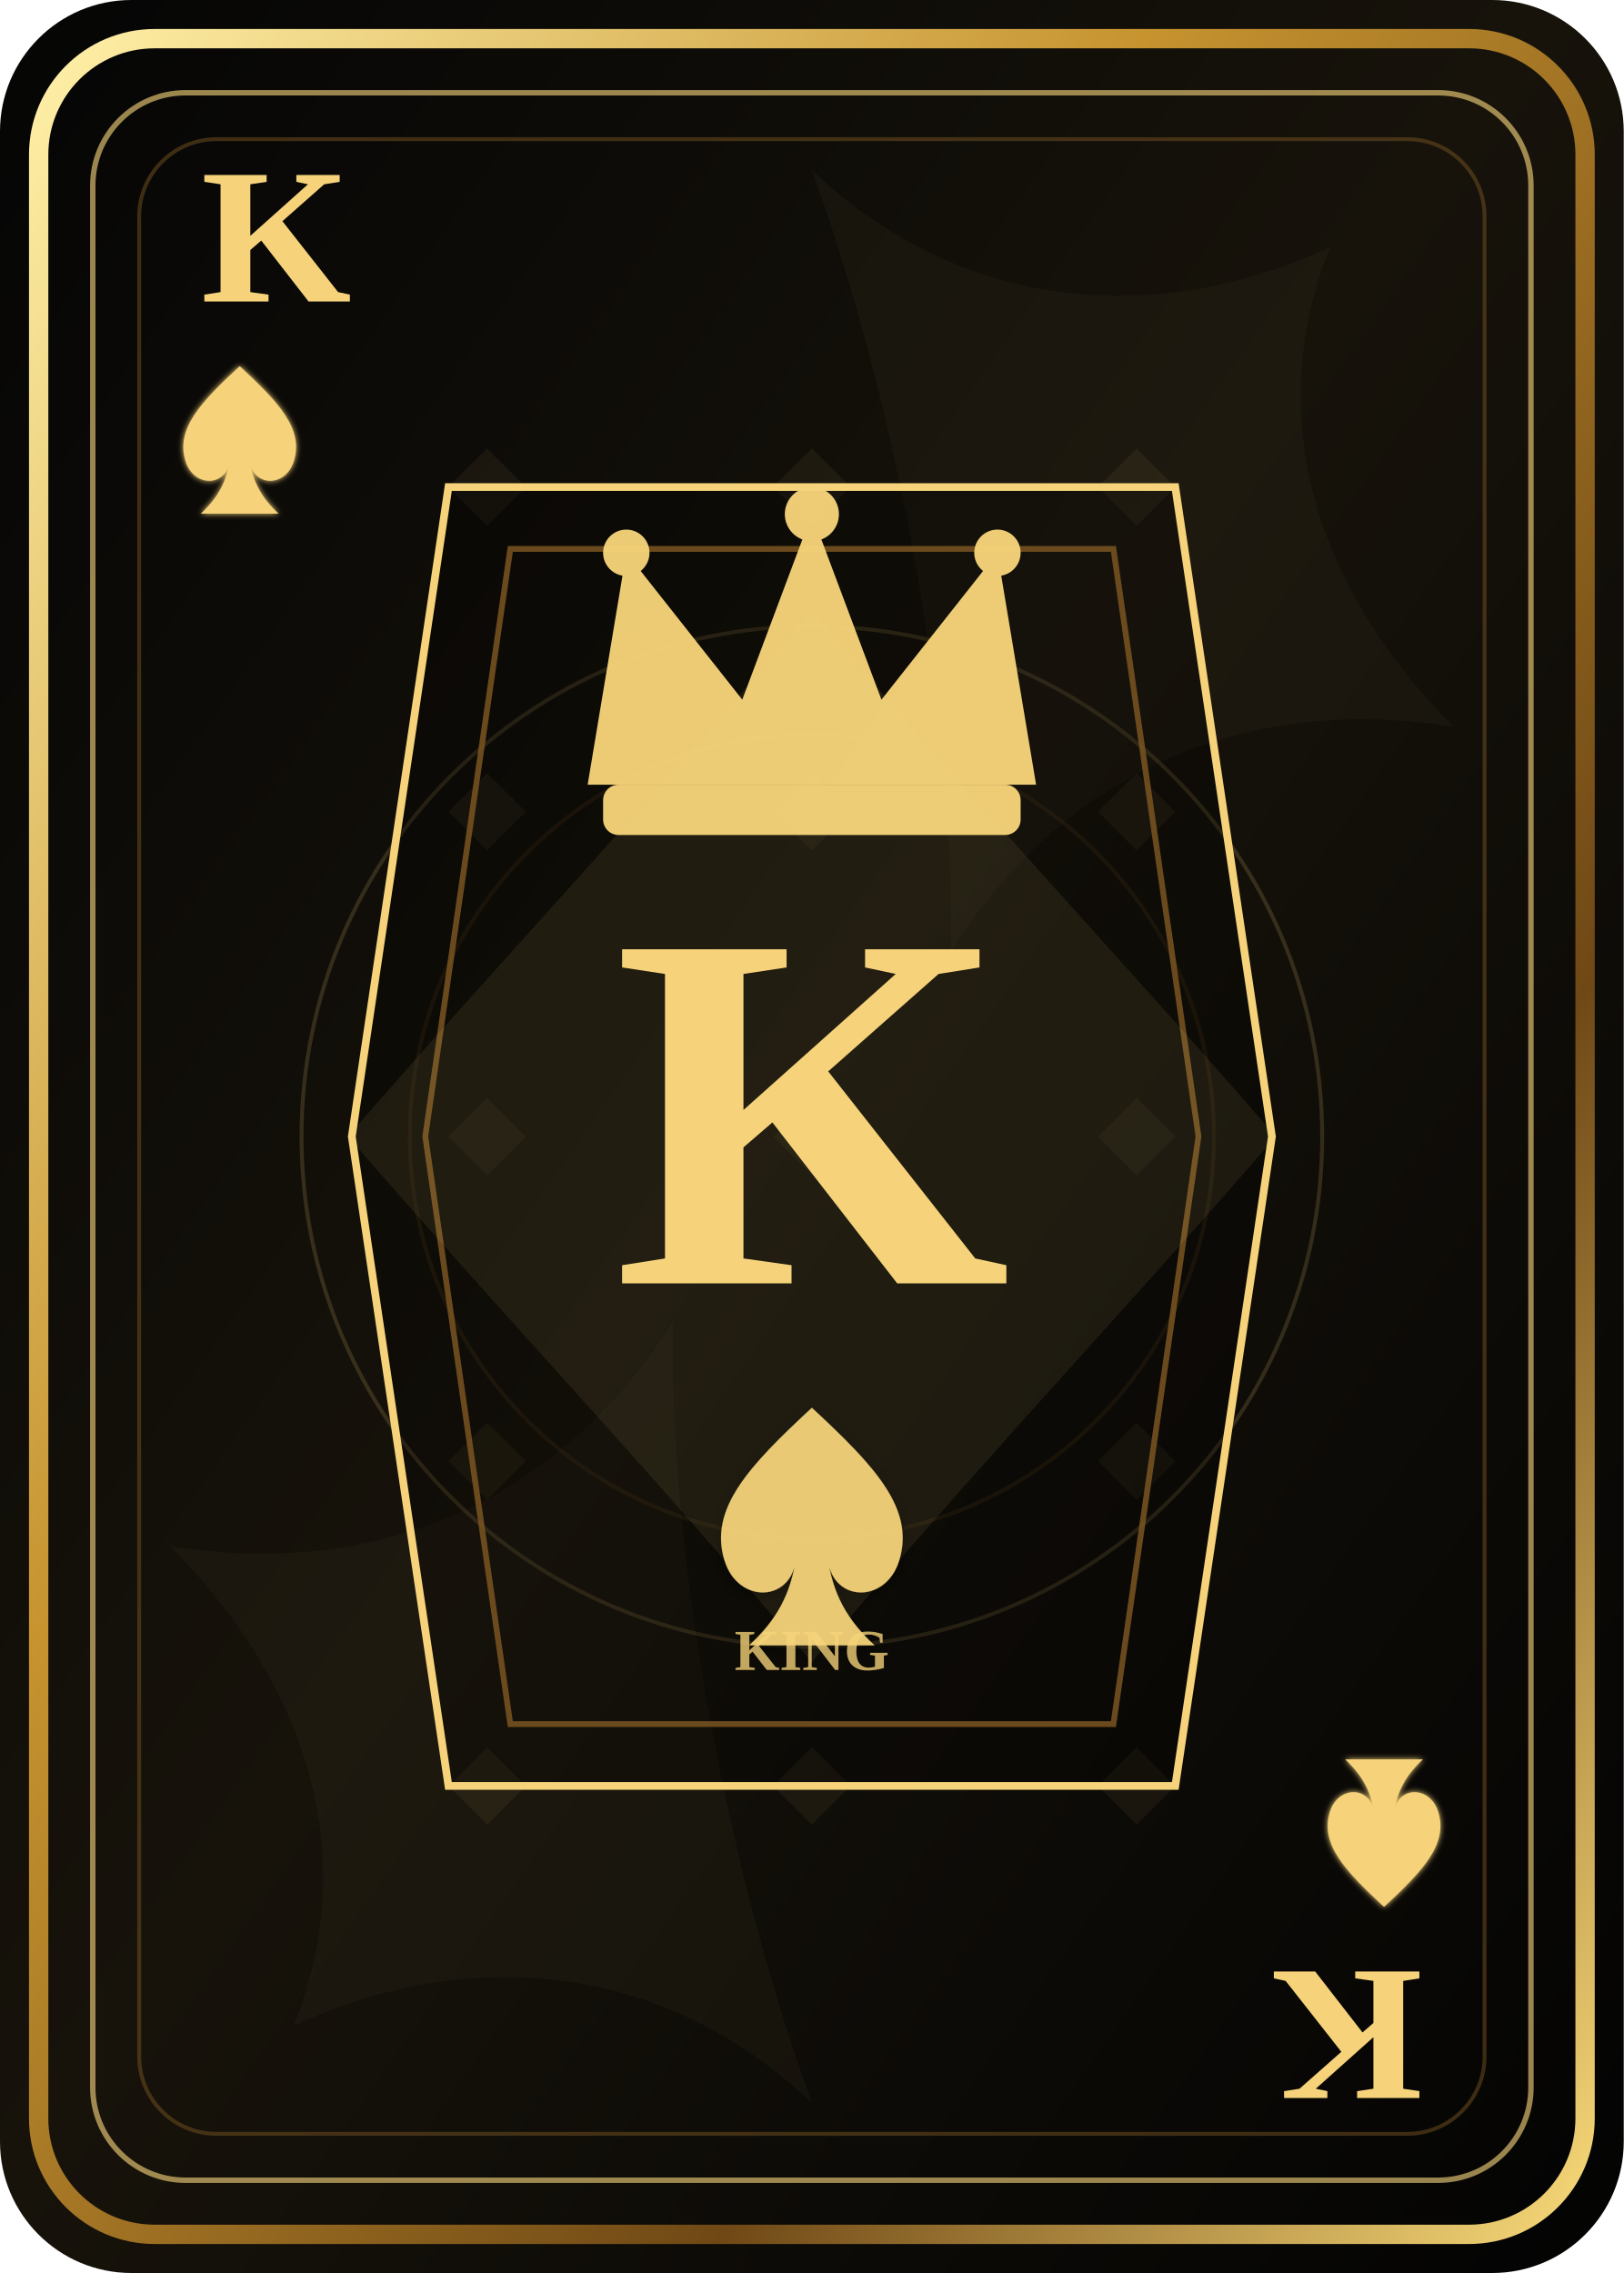
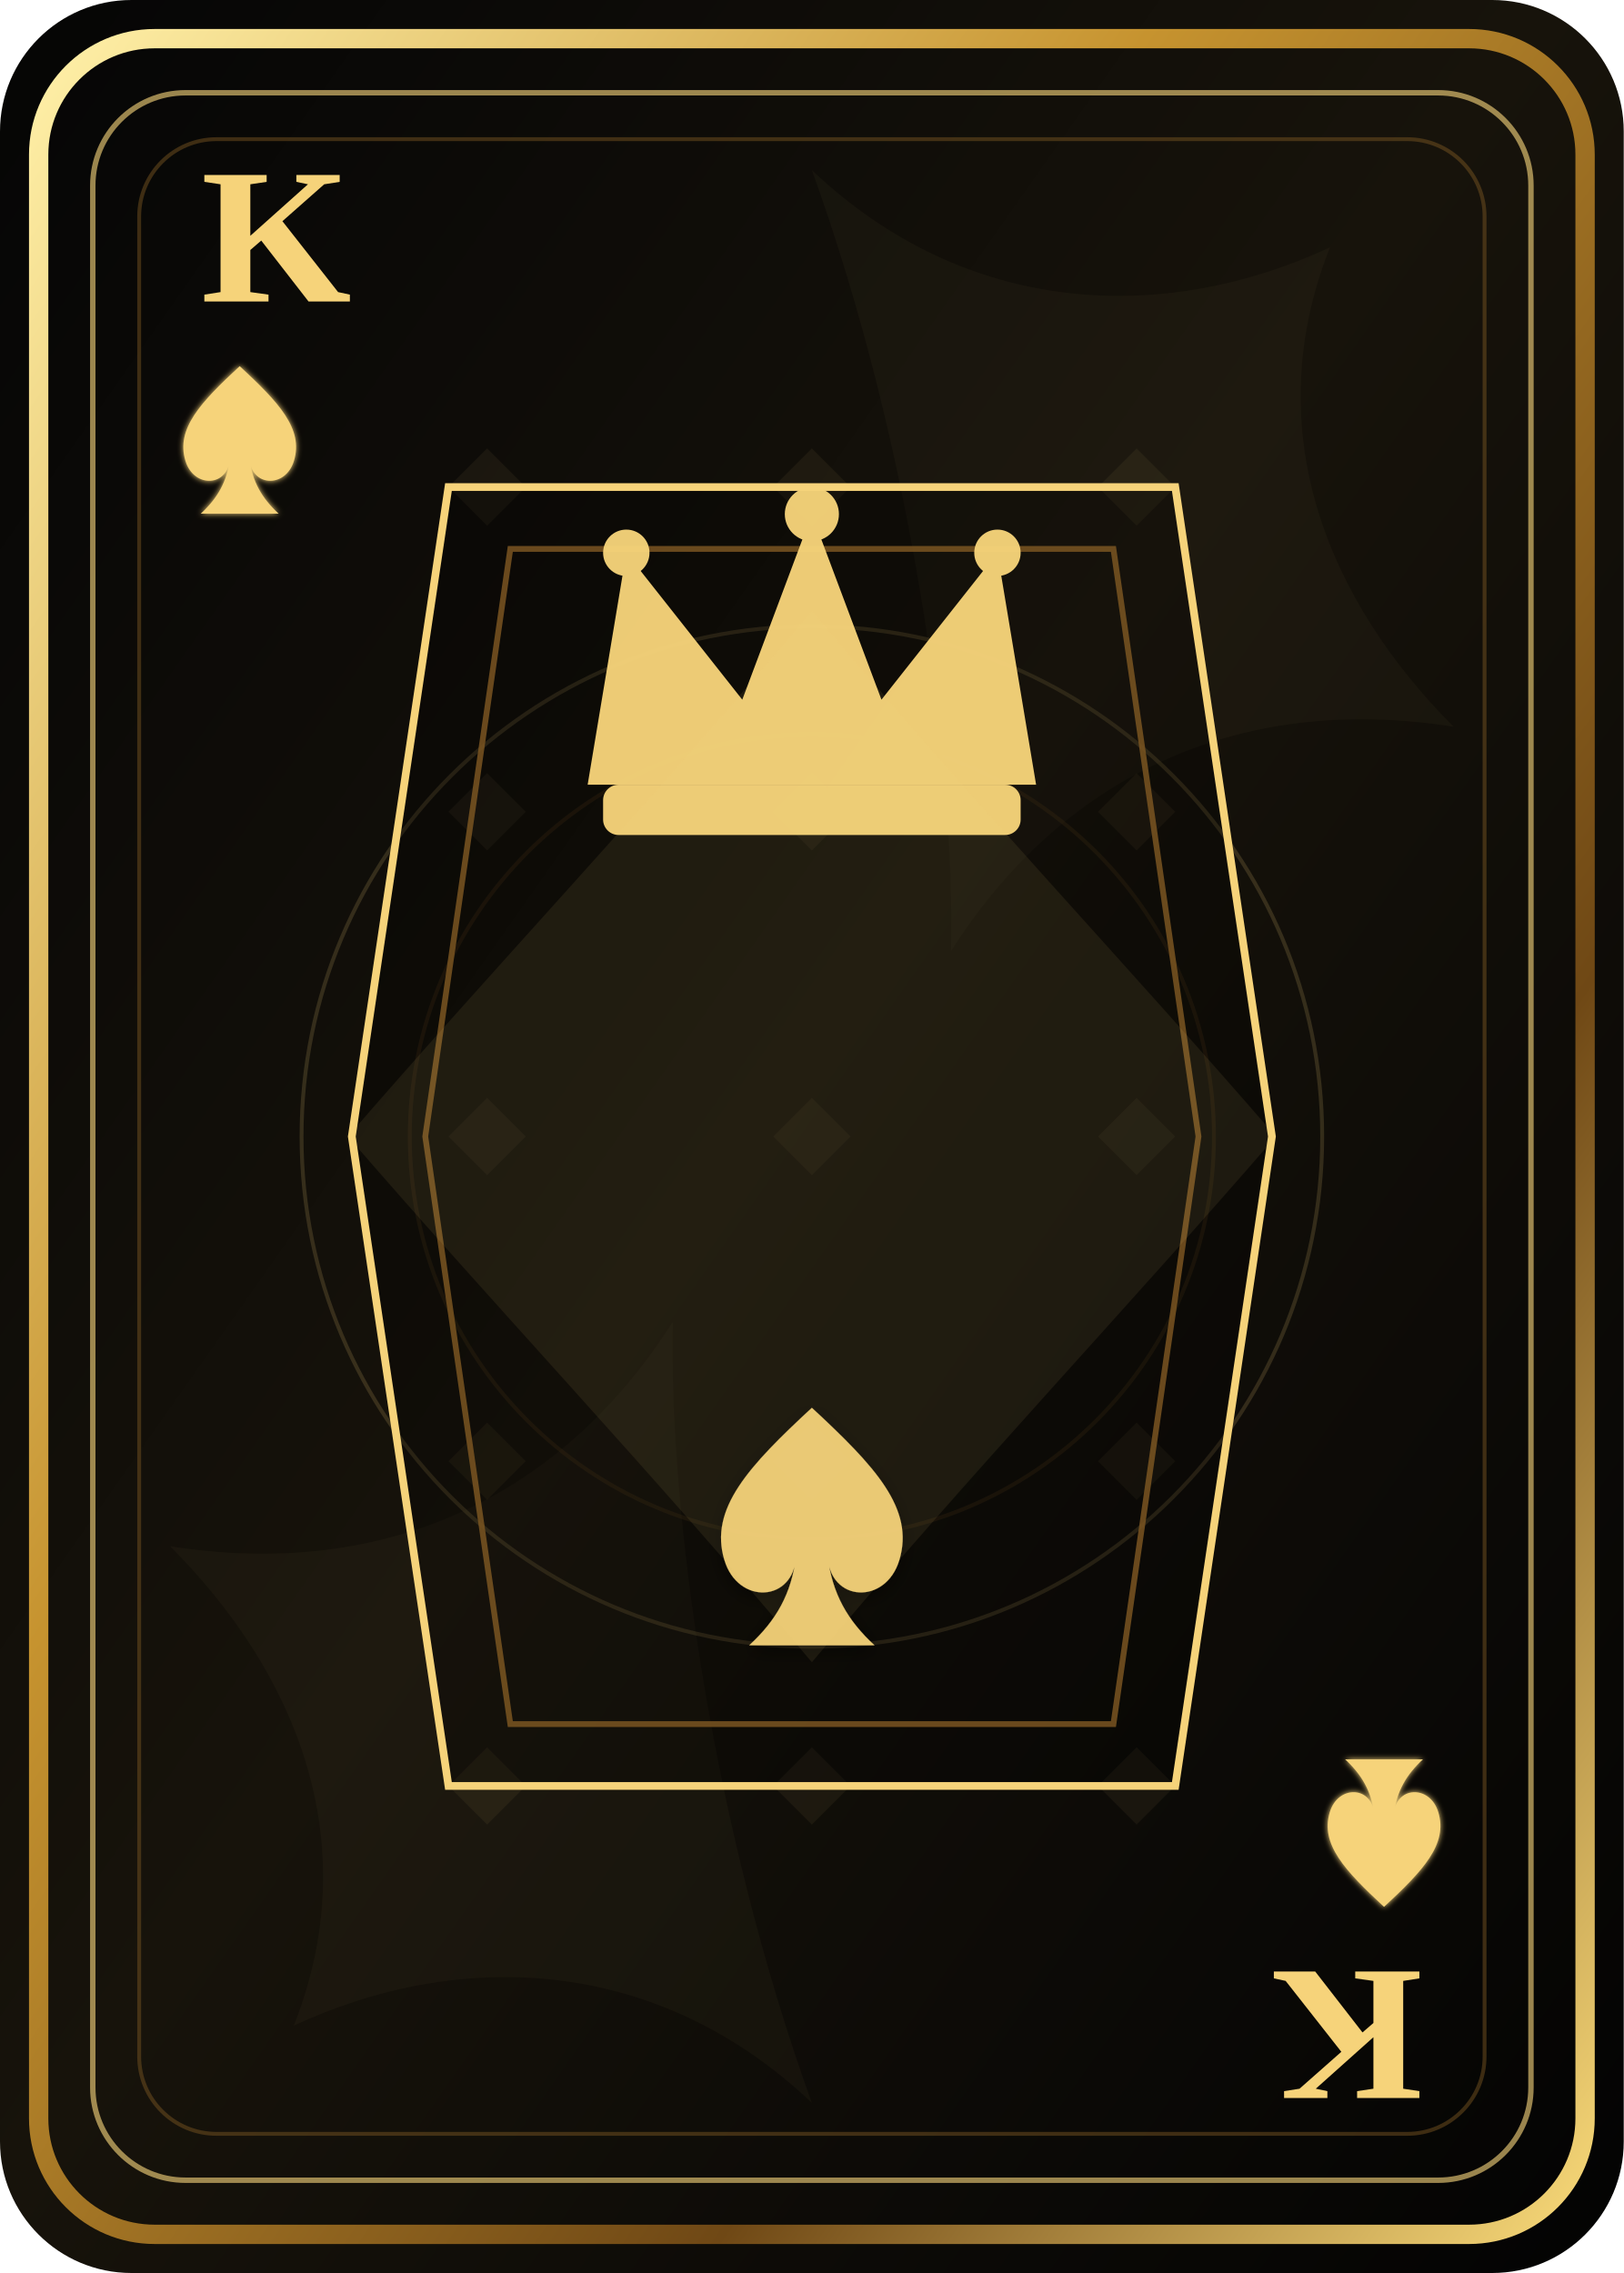
<svg xmlns="http://www.w3.org/2000/svg" width="420" height="588" viewBox="0 0 420 588" role="img" aria-labelledby="title desc">
  <defs>
    <linearGradient id="bg" x1="0" y1="0" x2="1" y2="1">
      <stop offset="0" stop-color="#050505" />
      <stop offset="0.48" stop-color="#17130b" />
      <stop offset="1" stop-color="#030303" />
    </linearGradient>
    <linearGradient id="edge" x1="0" y1="0" x2="1" y2="1">
      <stop offset="0" stop-color="#fff0a8" />
      <stop offset="0.36" stop-color="#c6932f" />
      <stop offset="0.72" stop-color="#6f4815" />
      <stop offset="1" stop-color="#f7d878" />
    </linearGradient>
    <filter id="softGlow" x="-30%" y="-30%" width="160%" height="160%">
      <feGaussianBlur stdDeviation="2.2" result="blur" />
      <feMerge>
        <feMergeNode in="blur" />
        <feMergeNode in="SourceGraphic" />
      </feMerge>
    </filter>
    <style>
      .rank { font-family: Georgia, 'Times New Roman', serif; font-weight: 700; fill: #f6d37a; letter-spacing: 0; }
      .corner .suit { filter: url(#softGlow); }
      .face-rank { font-family: Georgia, 'Times New Roman', serif; font-size: 132px; font-weight: 700; fill: #f6d37a; letter-spacing: 0; }
      .small-label { font-family: Georgia, 'Times New Roman', serif; font-size: 15px; font-weight: 700; fill: #f6d37a; letter-spacing: 0; opacity: 0.78; }
      .suit { filter: drop-shadow(0 2px 4px rgba(0,0,0,0.55)); }
    </style>
  </defs>
  <rect width="420" height="588" rx="34" fill="url(#bg)" />
  <rect x="10" y="10" width="400" height="568" rx="30" fill="none" stroke="url(#edge)" stroke-width="5" />
  <rect x="24" y="24" width="372" height="540" rx="24" fill="none" stroke="#f6d37a" stroke-width="1.4" opacity="0.62" />
  <rect x="36" y="36" width="348" height="516" rx="20" fill="none" stroke="#7a5521" stroke-width="1" opacity="0.48" />
  <path d="M210 44 C250 82 301 84 344 64 C325 112 344 156 376 188 C319 179 274 202 246 246 C247 197 236 116 210 44 Z" fill="#f6d37a" opacity="0.035" />
  <path d="M210 544 C170 506 119 504 76 524 C95 476 76 432 44 400 C101 409 146 386 174 342 C173 391 184 472 210 544 Z" fill="#f6d37a" opacity="0.035" />
  <path d="M126 116 L136 126 L126 136 L116 126 Z" fill="#f6d37a" opacity="0.055" />
  <path d="M210 116 L220 126 L210 136 L200 126 Z" fill="#f6d37a" opacity="0.055" />
  <path d="M294 116 L304 126 L294 136 L284 126 Z" fill="#f6d37a" opacity="0.055" />
  <path d="M126 200 L136 210 L126 220 L116 210 Z" fill="#f6d37a" opacity="0.055" />
  <path d="M210 200 L220 210 L210 220 L200 210 Z" fill="#f6d37a" opacity="0.055" />
  <path d="M294 200 L304 210 L294 220 L284 210 Z" fill="#f6d37a" opacity="0.055" />
  <path d="M126 284 L136 294 L126 304 L116 294 Z" fill="#f6d37a" opacity="0.055" />
  <path d="M210 284 L220 294 L210 304 L200 294 Z" fill="#f6d37a" opacity="0.055" />
  <path d="M294 284 L304 294 L294 304 L284 294 Z" fill="#f6d37a" opacity="0.055" />
  <path d="M126 368 L136 378 L126 388 L116 378 Z" fill="#f6d37a" opacity="0.055" />
  <path d="M210 368 L220 378 L210 388 L200 378 Z" fill="#f6d37a" opacity="0.055" />
  <path d="M294 368 L304 378 L294 388 L284 378 Z" fill="#f6d37a" opacity="0.055" />
  <path d="M126 452 L136 462 L126 472 L116 462 Z" fill="#f6d37a" opacity="0.055" />
  <path d="M210 452 L220 462 L210 472 L200 462 Z" fill="#f6d37a" opacity="0.055" />
  <path d="M294 452 L304 462 L294 472 L284 462 Z" fill="#f6d37a" opacity="0.055" />
  <circle cx="210" cy="294" r="132" fill="none" stroke="#f6d37a" stroke-width="1" opacity="0.16" />
  <circle cx="210" cy="294" r="104" fill="none" stroke="#7a5521" stroke-width="1" opacity="0.18" />
  <g class="corner">
    <text x="52" y="78" class="rank" font-size="50">K</text>
    <g class="suit " transform="translate(62 112) rotate(0) scale(0.36)" fill="#f6d37a" opacity="1">
      <path d="M0 -48 C-28 -22 -46 -3 -39 20 C-33 40 -8 39 -7 18 C-9 35 -16 47 -28 58 H28 C16 47 9 35 7 18 C8 39 33 40 39 20 C46 -3 28 -22 0 -48 Z" />
    </g>
  </g>
  <g class="corner" transform="translate(420 588) rotate(180)">
    <text x="52" y="78" class="rank" font-size="50">K</text>
    <g class="suit " transform="translate(62 112) rotate(0) scale(0.36)" fill="#f6d37a" opacity="1">
      <path d="M0 -48 C-28 -22 -46 -3 -39 20 C-33 40 -8 39 -7 18 C-9 35 -16 47 -28 58 H28 C16 47 9 35 7 18 C8 39 33 40 39 20 C46 -3 28 -22 0 -48 Z" />
    </g>
  </g>
  <g class="face-card">
    <path d="M116 126 H304 L329 294 L304 462 H116 L91 294 Z" fill="#000000" fill-opacity="0.28" stroke="#f6d37a" stroke-width="2" />
    <path d="M132 142 H288 L310 294 L288 446 H132 L110 294 Z" fill="none" stroke="#7a5521" stroke-width="1.5" opacity="0.85" />
    <g transform="translate(210 177)" fill="#f6d37a" opacity="0.96">
      <path d="M-58 26 L-48 -34 L-18 4 L0 -44 L18 4 L48 -34 L58 26 Z" />
      <rect x="-54" y="26" width="108" height="13" rx="4" />
      <circle cx="-48" cy="-34" r="6" />
      <circle cx="0" cy="-44" r="7" />
      <circle cx="48" cy="-34" r="6" />
    </g>
-     <text x="210" y="332" text-anchor="middle" class="face-rank">K</text>
    <g class="suit " transform="translate(210 392) rotate(0) scale(0.58)" fill="#f6d37a" opacity="0.94">
      <path d="M0 -48 C-28 -22 -46 -3 -39 20 C-33 40 -8 39 -7 18 C-9 35 -16 47 -28 58 H28 C16 47 9 35 7 18 C8 39 33 40 39 20 C46 -3 28 -22 0 -48 Z" />
    </g>
-     <text x="210" y="432" text-anchor="middle" class="small-label">KING</text>
    <g transform="translate(210 294)" opacity="0.08" fill="#f6d37a">
      <path d="M0 -136 C42 -86 82 -44 120 0 C82 44 42 86 0 136 C-42 86 -82 44 -120 0 C-82 -44 -42 -86 0 -136 Z" />
    </g>
  </g>
</svg>
